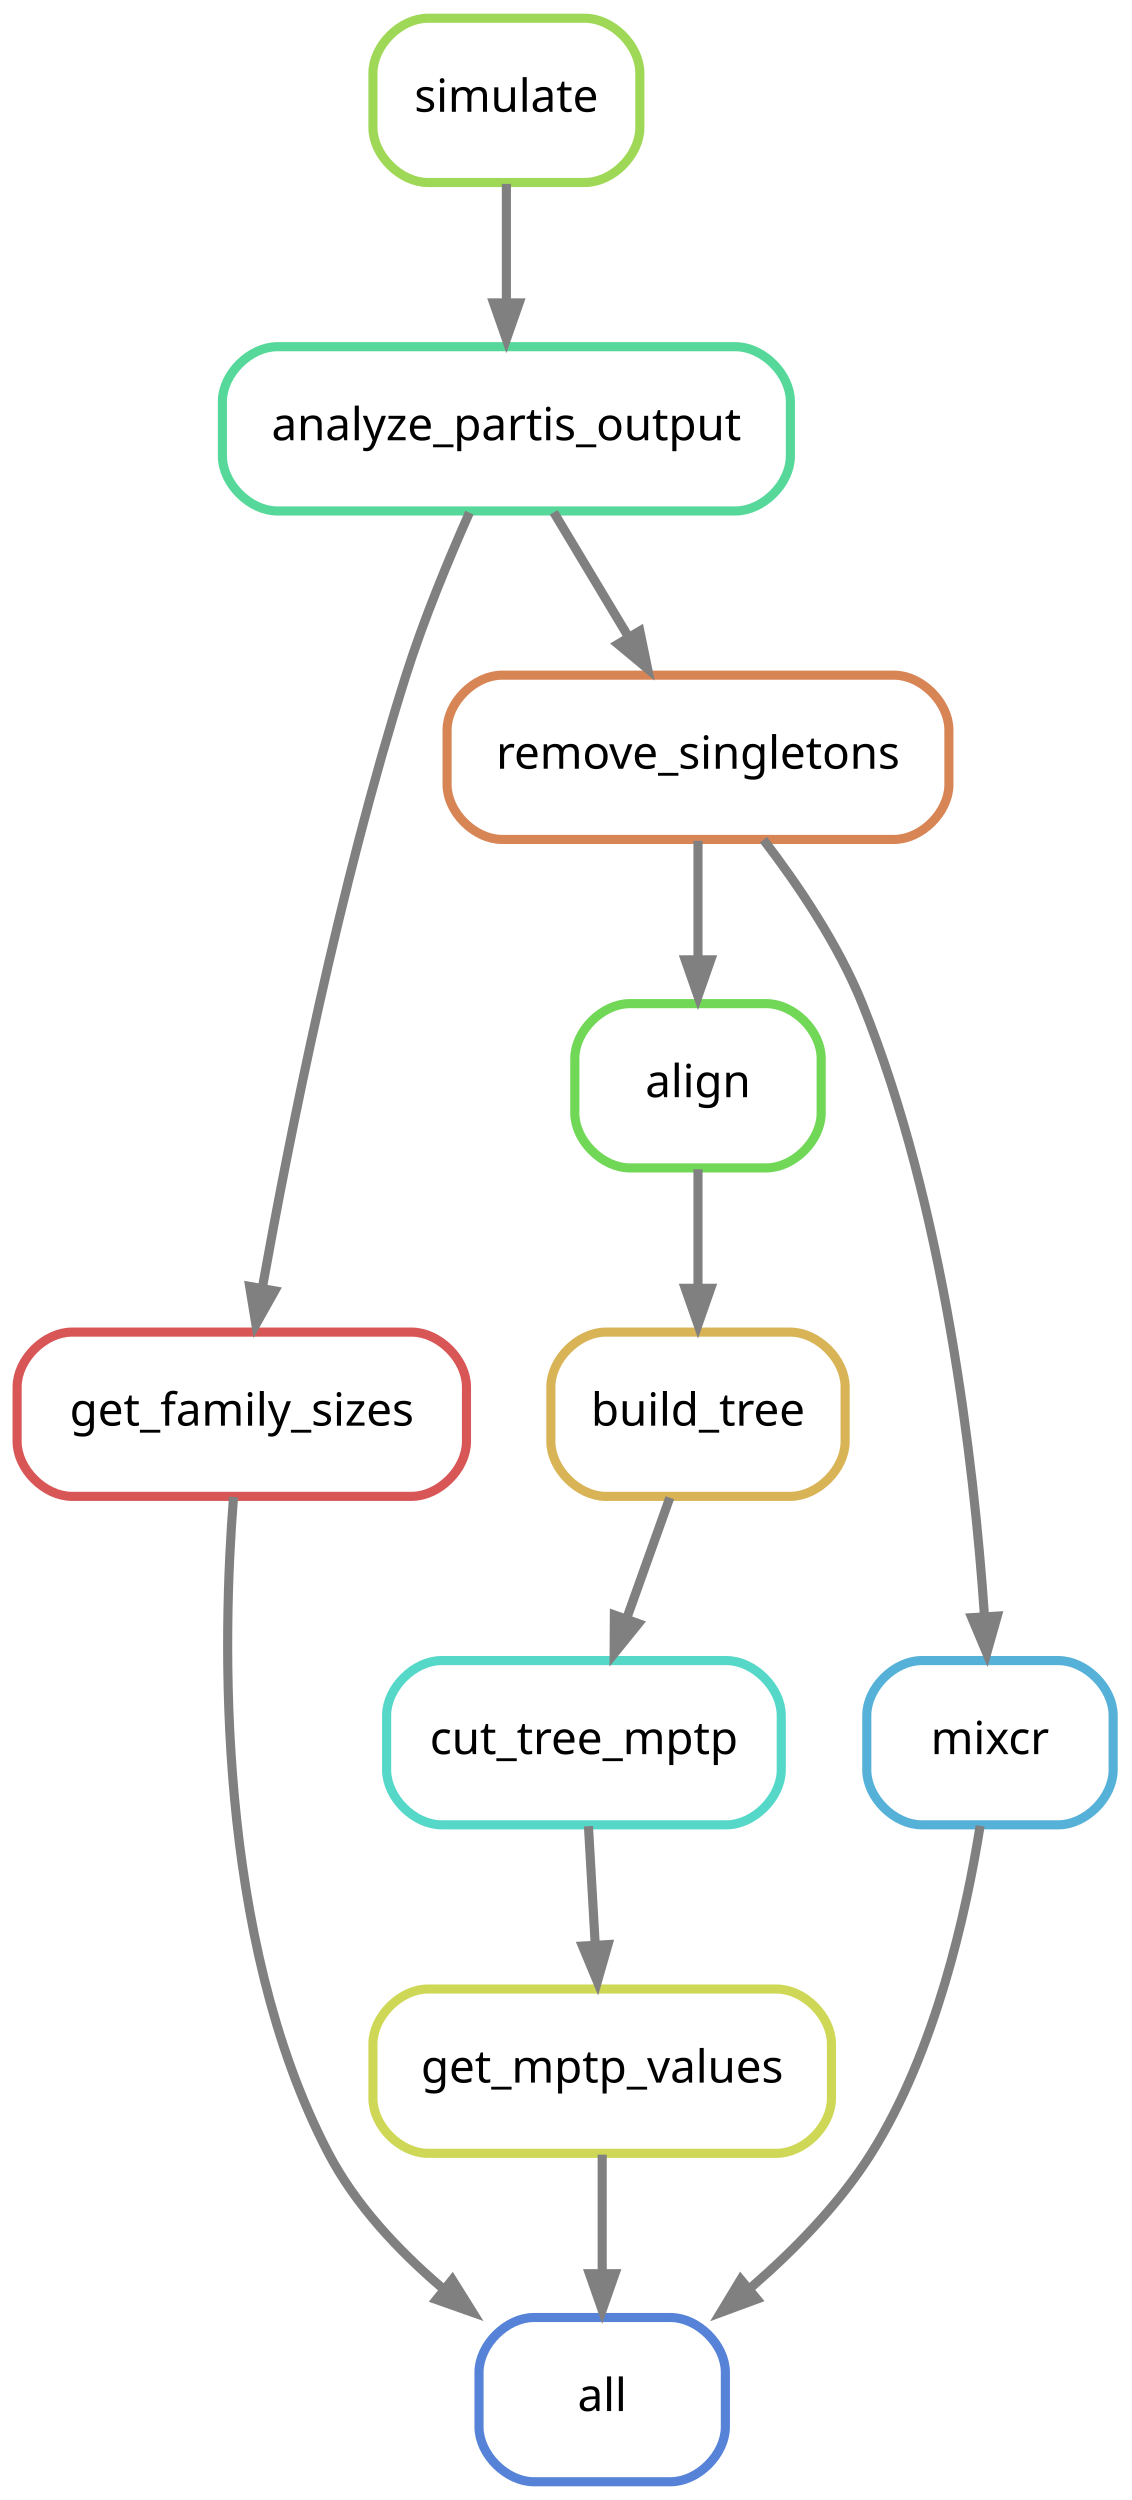
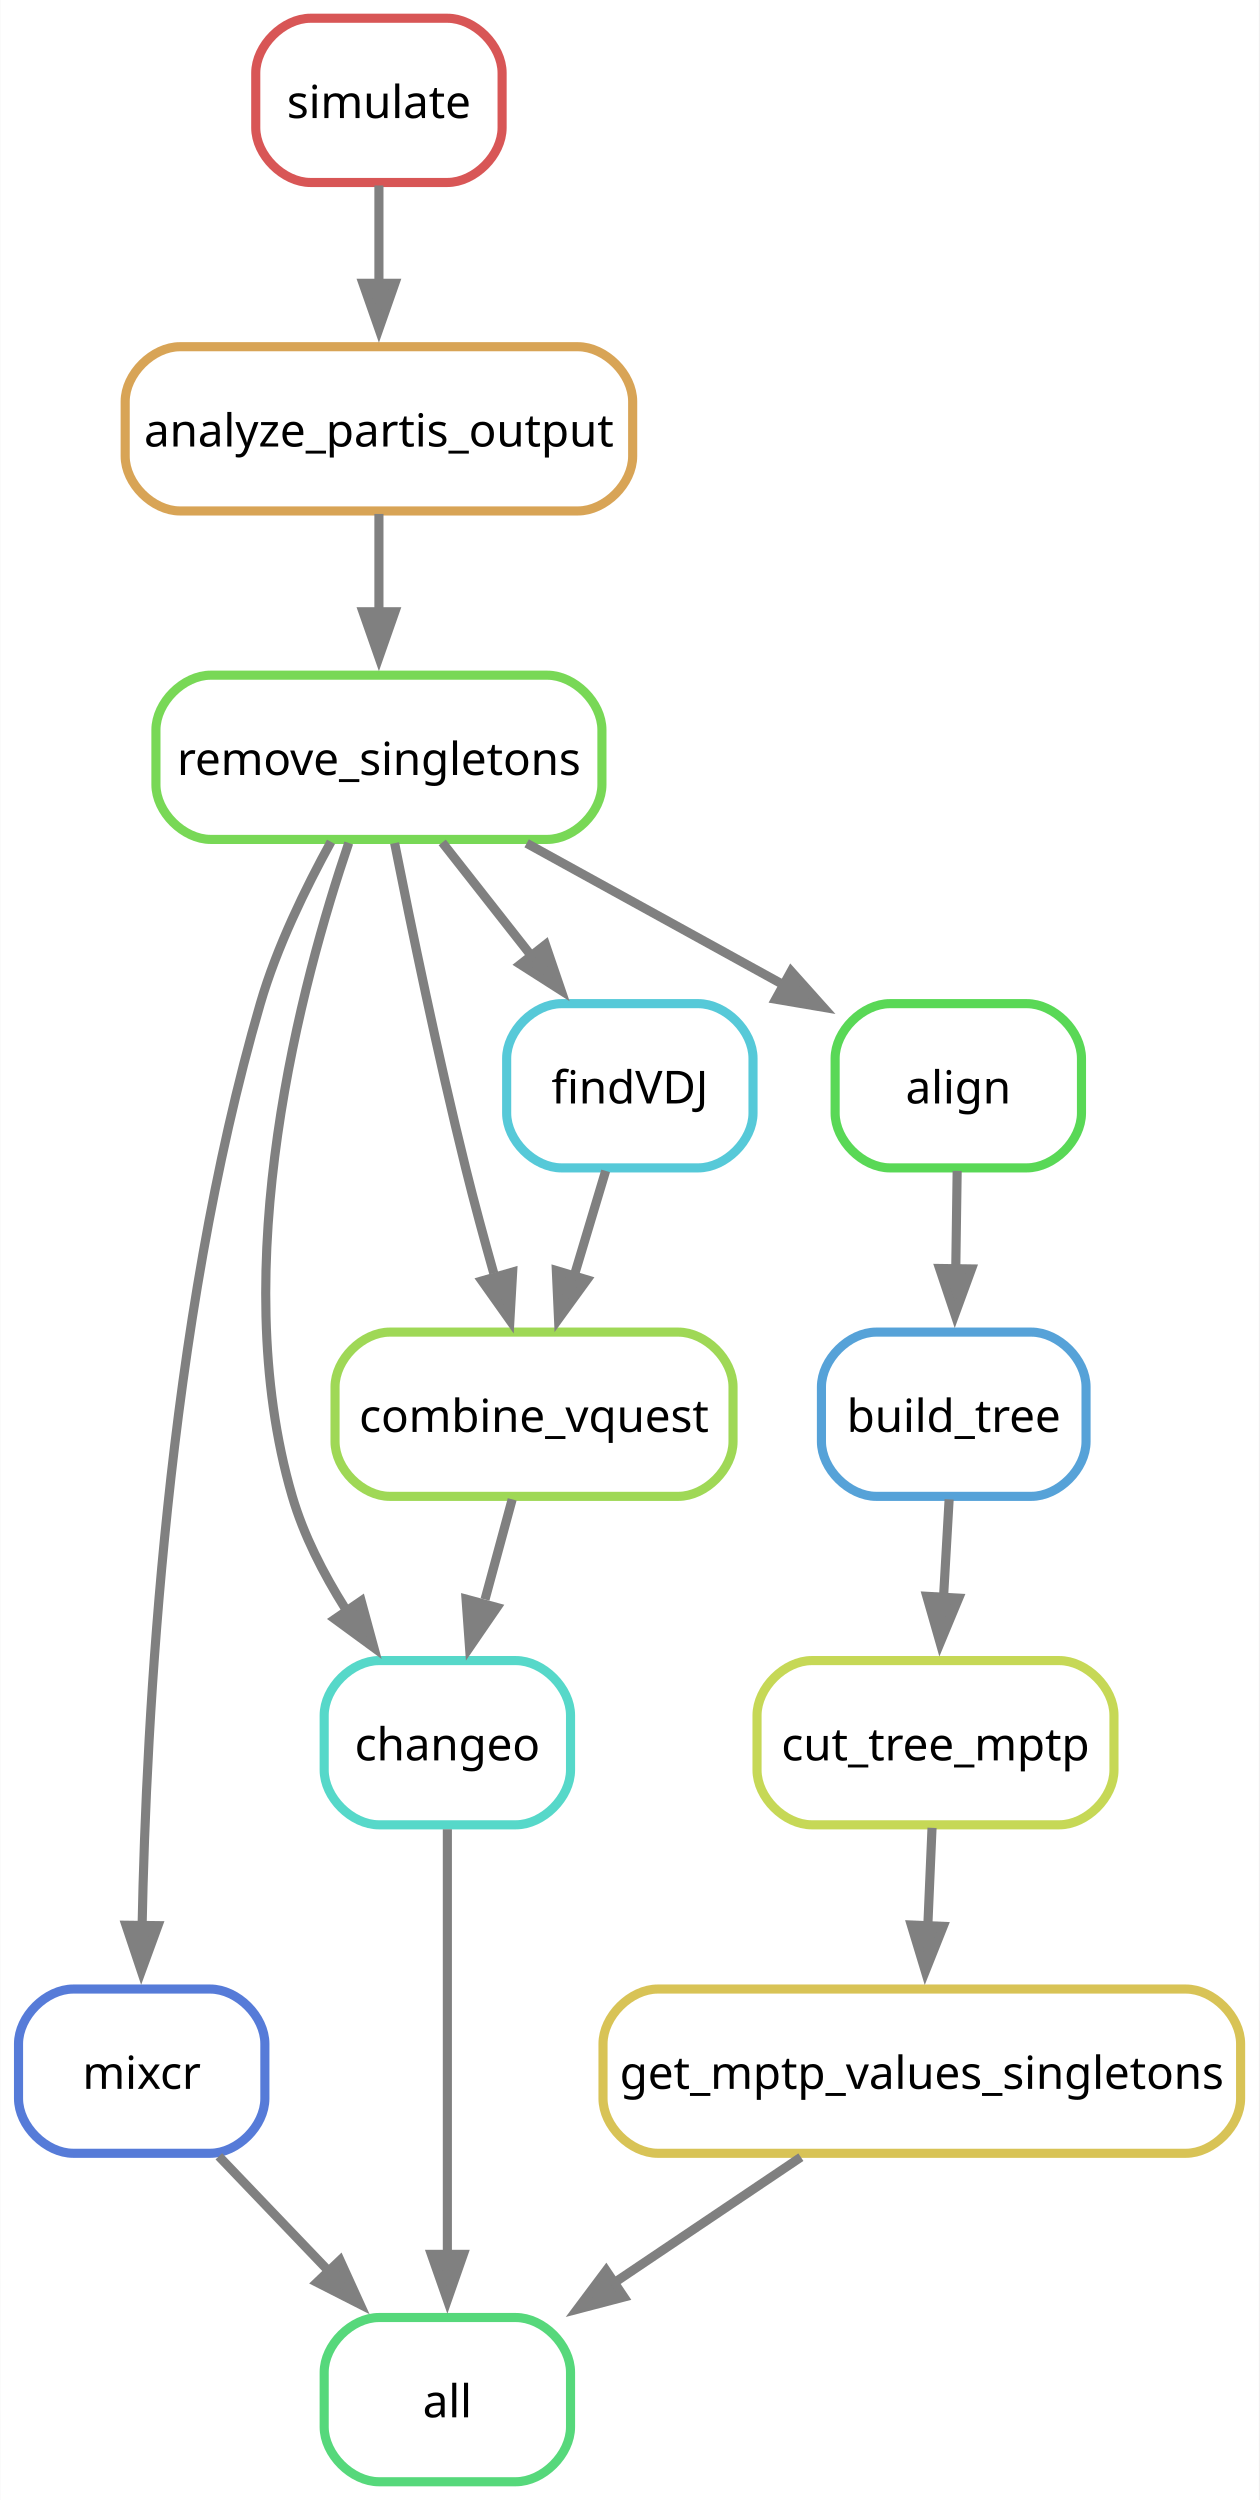
- <svg xmlns="http://www.w3.org/2000/svg" width="248pt" height="548pt" viewBox="0.00 0.00 248.00 548.00">
+ <svg xmlns="http://www.w3.org/2000/svg" width="276pt" height="548pt" viewBox="0.00 0.00 275.88 548.00">
  <g id="graph0" class="graph" transform="scale(1 1) rotate(0) translate(4 544)">
-     <polygon fill="white" stroke="white" points="-4,5 -4,-544 245,-544 245,5 -4,5" />
+     <polygon fill="white" stroke="none" points="-4,4 -4,-544 271.88,-544 271.88,4 -4,4" />
    <g id="node1" class="node">
-       <path fill="none" stroke="#5682d8" stroke-width="2" d="M143,-36C143,-36 113,-36 113,-36 107,-36 101,-30 101,-24 101,-24 101,-12 101,-12 101,-6 107,-0 113,-0 113,-0 143,-0 143,-0 149,-0 155,-6 155,-12 155,-12 155,-24 155,-24 155,-30 149,-36 143,-36" />
-       <text text-anchor="middle" x="128" y="-15.5" font-family="sans" font-size="10.00">all</text>
+       <path fill="none" stroke="#56d87b" stroke-width="2" d="M109,-36C109,-36 79,-36 79,-36 73,-36 67,-30 67,-24 67,-24 67,-12 67,-12 67,-6 73,0 79,0 79,0 109,0 109,0 115,0 121,-6 121,-12 121,-12 121,-24 121,-24 121,-30 115,-36 109,-36" />
+       <text text-anchor="middle" x="94" y="-14.12" font-family="sans" font-size="10.00">all</text>
    </g>
    <g id="node2" class="node">
-       <path fill="none" stroke="#d85656" stroke-width="2" d="M86.25,-252C86.25,-252 11.75,-252 11.75,-252 5.75,-252 -0.25,-246 -0.25,-240 -0.25,-240 -0.25,-228 -0.25,-228 -0.25,-222 5.75,-216 11.75,-216 11.75,-216 86.25,-216 86.25,-216 92.25,-216 98.25,-222 98.25,-228 98.25,-228 98.25,-240 98.25,-240 98.25,-246 92.25,-252 86.25,-252" />
-       <text text-anchor="middle" x="49" y="-231.5" font-family="sans" font-size="10.00">get_family_sizes</text>
+       <path fill="none" stroke="#567bd8" stroke-width="2" d="M42,-108C42,-108 12,-108 12,-108 6,-108 0,-102 0,-96 0,-96 0,-84 0,-84 0,-78 6,-72 12,-72 12,-72 42,-72 42,-72 48,-72 54,-78 54,-84 54,-84 54,-96 54,-96 54,-102 48,-108 42,-108" />
+       <text text-anchor="middle" x="27" y="-86.12" font-family="sans" font-size="10.00">mixcr</text>
+     </g>
+     <g id="edge3" class="edge">
+       <path fill="none" stroke="grey" stroke-width="2" d="M43.91,-71.34C51.23,-63.69 59.97,-54.56 68.08,-46.08" />
+       <polygon fill="grey" stroke="grey" stroke-width="2" points="70.48,-48.55 74.87,-38.9 65.42,-43.71 70.48,-48.55" />
+     </g>
+     <g id="node3" class="node">
+       <path fill="none" stroke="#78d856" stroke-width="2" d="M115.88,-396C115.88,-396 42.12,-396 42.12,-396 36.12,-396 30.12,-390 30.12,-384 30.12,-384 30.12,-372 30.12,-372 30.12,-366 36.12,-360 42.12,-360 42.12,-360 115.88,-360 115.88,-360 121.88,-360 127.88,-366 127.88,-372 127.88,-372 127.88,-384 127.88,-384 127.88,-390 121.88,-396 115.88,-396" />
+       <text text-anchor="middle" x="79" y="-374.12" font-family="sans" font-size="10.00">remove_singletons</text>
+     </g>
+     <g id="edge4" class="edge">
+       <path fill="none" stroke="grey" stroke-width="2" d="M68.49,-359.47C62.97,-349.43 56.61,-336.4 53,-324 32.5,-253.68 27.98,-167.09 27.09,-121.85" />
+       <polygon fill="grey" stroke="grey" stroke-width="2" points="30.56,-121.9 26.92,-111.94 23.56,-121.99 30.56,-121.9" />
+     </g>
+     <g id="node6" class="node">
+       <path fill="none" stroke="#56d8c9" stroke-width="2" d="M109,-180C109,-180 79,-180 79,-180 73,-180 67,-174 67,-168 67,-168 67,-156 67,-156 67,-150 73,-144 79,-144 79,-144 109,-144 109,-144 115,-144 121,-150 121,-156 121,-156 121,-168 121,-168 121,-174 115,-180 109,-180" />
+       <text text-anchor="middle" x="94" y="-158.12" font-family="sans" font-size="10.00">changeo</text>
+     </g>
+     <g id="edge8" class="edge">
+       <path fill="none" stroke="grey" stroke-width="2" d="M72.38,-359.22C62.16,-329.13 45.19,-266.51 60,-216 62.49,-207.5 66.81,-199.07 71.55,-191.52" />
+       <polygon fill="grey" stroke="grey" stroke-width="2" points="75.11,-193.07 77.89,-182.84 69.34,-189.1 75.11,-193.07" />
+     </g>
+     <g id="node7" class="node">
+       <path fill="none" stroke="#9fd856" stroke-width="2" d="M144.62,-252C144.62,-252 81.38,-252 81.38,-252 75.38,-252 69.38,-246 69.38,-240 69.38,-240 69.38,-228 69.38,-228 69.38,-222 75.38,-216 81.38,-216 81.38,-216 144.62,-216 144.62,-216 150.62,-216 156.62,-222 156.62,-228 156.62,-228 156.62,-240 156.62,-240 156.62,-246 150.62,-252 144.62,-252" />
+       <text text-anchor="middle" x="113" y="-230.12" font-family="sans" font-size="10.00">combine_vquest</text>
+     </g>
+     <g id="edge10" class="edge">
+       <path fill="none" stroke="grey" stroke-width="2" d="M82.44,-359.19C86.01,-341.17 91.92,-312.54 98,-288 99.86,-280.48 102.05,-272.42 104.17,-264.9" />
+       <polygon fill="grey" stroke="grey" stroke-width="2" points="108.31,-265.17 107.71,-254.59 101.58,-263.23 108.31,-265.17" />
+     </g>
+     <g id="node8" class="node">
+       <path fill="none" stroke="#56c9d8" stroke-width="2" d="M149,-324C149,-324 119,-324 119,-324 113,-324 107,-318 107,-312 107,-312 107,-300 107,-300 107,-294 113,-288 119,-288 119,-288 149,-288 149,-288 155,-288 161,-294 161,-300 161,-300 161,-312 161,-312 161,-318 155,-324 149,-324" />
+       <text text-anchor="middle" x="134" y="-302.12" font-family="sans" font-size="10.00">findVDJ</text>
+     </g>
+     <g id="edge11" class="edge">
+       <path fill="none" stroke="grey" stroke-width="2" d="M92.88,-359.34C98.7,-351.93 105.6,-343.14 112.08,-334.9" />
+       <polygon fill="grey" stroke="grey" stroke-width="2" points="115.51,-336.93 118.93,-326.9 110,-332.6 115.51,-336.93" />
+     </g>
+     <g id="node12" class="node">
+       <path fill="none" stroke="#59d856" stroke-width="2" d="M221,-324C221,-324 191,-324 191,-324 185,-324 179,-318 179,-312 179,-312 179,-300 179,-300 179,-294 185,-288 191,-288 191,-288 221,-288 221,-288 227,-288 233,-294 233,-300 233,-300 233,-312 233,-312 233,-318 227,-324 221,-324" />
+       <text text-anchor="middle" x="206" y="-302.12" font-family="sans" font-size="10.00">align</text>
+     </g>
+     <g id="edge15" class="edge">
+       <path fill="none" stroke="grey" stroke-width="2" d="M111.38,-359.15C128.38,-349.78 149.33,-338.23 167.2,-328.39" />
+       <polygon fill="grey" stroke="grey" stroke-width="2" points="169.35,-331.1 176.42,-323.2 165.97,-324.97 169.35,-331.1" />
+     </g>
+     <g id="node4" class="node">
+       <path fill="none" stroke="#d8a456" stroke-width="2" d="M122.62,-468C122.62,-468 35.38,-468 35.38,-468 29.38,-468 23.38,-462 23.38,-456 23.38,-456 23.38,-444 23.38,-444 23.38,-438 29.38,-432 35.38,-432 35.38,-432 122.62,-432 122.62,-432 128.62,-432 134.62,-438 134.62,-444 134.62,-444 134.62,-456 134.62,-456 134.62,-462 128.62,-468 122.62,-468" />
+       <text text-anchor="middle" x="79" y="-446.12" font-family="sans" font-size="10.00">analyze_partis_output</text>
+     </g>
+     <g id="edge5" class="edge">
+       <path fill="none" stroke="grey" stroke-width="2" d="M79,-431.34C79,-424.75 79,-417.08 79,-409.67" />
+       <polygon fill="grey" stroke="grey" stroke-width="2" points="82.5,-409.9 79,-399.9 75.5,-409.9 82.5,-409.9" />
+     </g>
+     <g id="node5" class="node">
+       <path fill="none" stroke="#d85656" stroke-width="2" d="M94,-540C94,-540 64,-540 64,-540 58,-540 52,-534 52,-528 52,-528 52,-516 52,-516 52,-510 58,-504 64,-504 64,-504 94,-504 94,-504 100,-504 106,-510 106,-516 106,-516 106,-528 106,-528 106,-534 100,-540 94,-540" />
+       <text text-anchor="middle" x="79" y="-518.12" font-family="sans" font-size="10.00">simulate</text>
+     </g>
+     <g id="edge6" class="edge">
+       <path fill="none" stroke="grey" stroke-width="2" d="M79,-503.34C79,-496.75 79,-489.08 79,-481.67" />
+       <polygon fill="grey" stroke="grey" stroke-width="2" points="82.5,-481.9 79,-471.9 75.5,-481.9 82.5,-481.9" />
+     </g>
+     <g id="edge1" class="edge">
+       <path fill="none" stroke="grey" stroke-width="2" d="M94,-143.02C94,-119.54 94,-78.11 94,-49.64" />
+       <polygon fill="grey" stroke="grey" stroke-width="2" points="97.5,-49.84 94,-39.84 90.5,-49.84 97.5,-49.84" />
+     </g>
+     <g id="edge7" class="edge">
+       <path fill="none" stroke="grey" stroke-width="2" d="M108.21,-215.34C106.4,-208.67 104.28,-200.89 102.25,-193.39" />
+       <polygon fill="grey" stroke="grey" stroke-width="2" points="104.86,-191.64 98.86,-182.9 98.1,-193.47 104.86,-191.64" />
+     </g>
+     <g id="edge9" class="edge">
+       <path fill="none" stroke="grey" stroke-width="2" d="M128.7,-287.34C126.68,-280.59 124.31,-272.69 122.03,-265.11" />
+       <polygon fill="grey" stroke="grey" stroke-width="2" points="124.6,-263.47 118.37,-254.9 117.89,-265.49 124.6,-263.47" />
+     </g>
+     <g id="node9" class="node">
+       <path fill="none" stroke="#d8c356" stroke-width="2" d="M255.88,-108C255.88,-108 140.12,-108 140.12,-108 134.12,-108 128.12,-102 128.12,-96 128.12,-96 128.12,-84 128.12,-84 128.12,-78 134.12,-72 140.12,-72 140.12,-72 255.88,-72 255.88,-72 261.88,-72 267.88,-78 267.88,-84 267.88,-84 267.88,-96 267.88,-96 267.88,-102 261.88,-108 255.88,-108" />
+       <text text-anchor="middle" x="198" y="-86.12" font-family="sans" font-size="10.00">get_mptp_values_singletons</text>
    </g>
    <g id="edge2" class="edge">
-       <path fill="none" stroke="grey" stroke-width="2" d="M47.191,-215.861C44.743,-185.113 43.194,-119.374 68,-72 73.893,-60.745 83.227,-50.771 92.794,-42.597" />
-       <polygon fill="grey" stroke="grey" points="95.202,-45.153 100.814,-36.166 90.823,-39.691 95.202,-45.153" />
-     </g>
-     <g id="node3" class="node">
-       <path fill="none" stroke="#56d89a" stroke-width="2" d="M157.25,-468C157.25,-468 56.75,-468 56.75,-468 50.75,-468 44.75,-462 44.75,-456 44.75,-456 44.75,-444 44.75,-444 44.75,-438 50.75,-432 56.75,-432 56.75,-432 157.25,-432 157.25,-432 163.25,-432 169.25,-438 169.25,-444 169.25,-444 169.25,-456 169.25,-456 169.25,-462 163.25,-468 157.25,-468" />
-       <text text-anchor="middle" x="107" y="-447.5" font-family="sans" font-size="10.00">analyze_partis_output</text>
-     </g>
-     <g id="edge4" class="edge">
-       <path fill="none" stroke="grey" stroke-width="2" d="M98.888,-431.618C94.35,-421.407 88.85,-408.157 85,-396 70.393,-349.88 59.39,-294.532 53.593,-262.21" />
-       <polygon fill="grey" stroke="grey" points="57.008,-261.421 51.829,-252.178 50.114,-262.633 57.008,-261.421" />
-     </g>
-     <g id="node9" class="node">
-       <path fill="none" stroke="#d88556" stroke-width="2" d="M192,-396C192,-396 106,-396 106,-396 100,-396 94,-390 94,-384 94,-384 94,-372 94,-372 94,-366 100,-360 106,-360 106,-360 192,-360 192,-360 198,-360 204,-366 204,-372 204,-372 204,-384 204,-384 204,-390 198,-396 192,-396" />
-       <text text-anchor="middle" x="149" y="-375.5" font-family="sans" font-size="10.00">remove_singletons</text>
-     </g>
-     <g id="edge10" class="edge">
-       <path fill="none" stroke="grey" stroke-width="2" d="M117.382,-431.697C122.265,-423.559 128.187,-413.689 133.579,-404.701" />
-       <polygon fill="grey" stroke="grey" points="136.594,-406.48 138.737,-396.104 130.591,-402.879 136.594,-406.48" />
-     </g>
-     <g id="node4" class="node">
-       <path fill="none" stroke="#9fd856" stroke-width="2" d="M124.25,-540C124.25,-540 89.75,-540 89.75,-540 83.75,-540 77.75,-534 77.75,-528 77.75,-528 77.75,-516 77.75,-516 77.75,-510 83.75,-504 89.75,-504 89.75,-504 124.25,-504 124.25,-504 130.25,-504 136.25,-510 136.25,-516 136.25,-516 136.25,-528 136.25,-528 136.25,-534 130.25,-540 124.25,-540" />
-       <text text-anchor="middle" x="107" y="-519.5" font-family="sans" font-size="10.00">simulate</text>
-     </g>
-     <g id="edge5" class="edge">
-       <path fill="none" stroke="grey" stroke-width="2" d="M107,-503.697C107,-495.983 107,-486.712 107,-478.112" />
-       <polygon fill="grey" stroke="grey" points="110.5,-478.104 107,-468.104 103.5,-478.104 110.5,-478.104" />
-     </g>
-     <g id="node5" class="node">
-       <path fill="none" stroke="#ced856" stroke-width="2" d="M166.25,-108C166.25,-108 89.75,-108 89.75,-108 83.75,-108 77.75,-102 77.75,-96 77.75,-96 77.75,-84 77.75,-84 77.75,-78 83.75,-72 89.75,-72 89.75,-72 166.25,-72 166.25,-72 172.25,-72 178.25,-78 178.25,-84 178.25,-84 178.25,-96 178.25,-96 178.25,-102 172.25,-108 166.25,-108" />
-       <text text-anchor="middle" x="128" y="-87.5" font-family="sans" font-size="10.00">get_mptp_values</text>
-     </g>
-     <g id="edge1" class="edge">
-       <path fill="none" stroke="grey" stroke-width="2" d="M128,-71.697C128,-63.983 128,-54.712 128,-46.112" />
-       <polygon fill="grey" stroke="grey" points="131.5,-46.104 128,-36.104 124.5,-46.104 131.5,-46.104" />
-     </g>
-     <g id="node6" class="node">
-       <path fill="none" stroke="#56d8c9" stroke-width="2" d="M155.25,-180C155.25,-180 92.75,-180 92.75,-180 86.75,-180 80.75,-174 80.75,-168 80.75,-168 80.75,-156 80.75,-156 80.75,-150 86.75,-144 92.75,-144 92.75,-144 155.25,-144 155.25,-144 161.25,-144 167.25,-150 167.25,-156 167.25,-156 167.25,-168 167.25,-168 167.25,-174 161.25,-180 155.25,-180" />
-       <text text-anchor="middle" x="124" y="-159.5" font-family="sans" font-size="10.00">cut_tree_mptp</text>
-     </g>
-     <g id="edge6" class="edge">
-       <path fill="none" stroke="grey" stroke-width="2" d="M124.989,-143.697C125.43,-135.983 125.959,-126.712 126.451,-118.112" />
-       <polygon fill="grey" stroke="grey" points="129.946,-118.288 127.023,-108.104 122.958,-117.888 129.946,-118.288" />
-     </g>
-     <g id="node7" class="node">
-       <path fill="none" stroke="#d8b456" stroke-width="2" d="M169.25,-252C169.25,-252 128.75,-252 128.75,-252 122.75,-252 116.75,-246 116.75,-240 116.75,-240 116.75,-228 116.75,-228 116.75,-222 122.75,-216 128.75,-216 128.75,-216 169.25,-216 169.25,-216 175.25,-216 181.25,-222 181.25,-228 181.25,-228 181.25,-240 181.25,-240 181.25,-246 175.25,-252 169.25,-252" />
-       <text text-anchor="middle" x="149" y="-231.5" font-family="sans" font-size="10.00">build_tree</text>
-     </g>
-     <g id="edge7" class="edge">
-       <path fill="none" stroke="grey" stroke-width="2" d="M142.82,-215.697C140.005,-207.813 136.609,-198.304 133.481,-189.546" />
-       <polygon fill="grey" stroke="grey" points="136.768,-188.345 130.109,-180.104 130.176,-190.699 136.768,-188.345" />
-     </g>
-     <g id="node8" class="node">
-       <path fill="none" stroke="#70d856" stroke-width="2" d="M164,-324C164,-324 134,-324 134,-324 128,-324 122,-318 122,-312 122,-312 122,-300 122,-300 122,-294 128,-288 134,-288 134,-288 164,-288 164,-288 170,-288 176,-294 176,-300 176,-300 176,-312 176,-312 176,-318 170,-324 164,-324" />
-       <text text-anchor="middle" x="149" y="-303.5" font-family="sans" font-size="10.00">align</text>
-     </g>
-     <g id="edge8" class="edge">
-       <path fill="none" stroke="grey" stroke-width="2" d="M149,-287.697C149,-279.983 149,-270.712 149,-262.112" />
-       <polygon fill="grey" stroke="grey" points="152.5,-262.104 149,-252.104 145.5,-262.104 152.5,-262.104" />
-     </g>
-     <g id="edge9" class="edge">
-       <path fill="none" stroke="grey" stroke-width="2" d="M149,-359.697C149,-351.983 149,-342.712 149,-334.112" />
-       <polygon fill="grey" stroke="grey" points="152.5,-334.104 149,-324.104 145.5,-334.104 152.5,-334.104" />
+       <path fill="none" stroke="grey" stroke-width="2" d="M171.49,-71.15C159.26,-62.93 144.54,-53.02 131.23,-44.06" />
+       <polygon fill="grey" stroke="grey" stroke-width="2" points="132.71,-40.49 122.46,-37.81 128.81,-46.3 132.71,-40.49" />
    </g>
    <g id="node10" class="node">
-       <path fill="none" stroke="#56b1d8" stroke-width="2" d="M228,-180C228,-180 198,-180 198,-180 192,-180 186,-174 186,-168 186,-168 186,-156 186,-156 186,-150 192,-144 198,-144 198,-144 228,-144 228,-144 234,-144 240,-150 240,-156 240,-156 240,-168 240,-168 240,-174 234,-180 228,-180" />
-       <text text-anchor="middle" x="213" y="-159.5" font-family="sans" font-size="10.00">mixcr</text>
+       <path fill="none" stroke="#c6d856" stroke-width="2" d="M228.12,-180C228.12,-180 173.88,-180 173.88,-180 167.88,-180 161.88,-174 161.88,-168 161.88,-168 161.88,-156 161.88,-156 161.88,-150 167.88,-144 173.88,-144 173.88,-144 228.12,-144 228.12,-144 234.12,-144 240.12,-150 240.12,-156 240.12,-156 240.12,-168 240.12,-168 240.12,-174 234.12,-180 228.12,-180" />
+       <text text-anchor="middle" x="201" y="-158.12" font-family="sans" font-size="10.00">cut_tree_mptp</text>
    </g>
-     <g id="edge11" class="edge">
-       <path fill="none" stroke="grey" stroke-width="2" d="M163.356,-359.93C170.941,-350.035 179.744,-336.992 185,-324 203.067,-279.341 209.485,-223.092 211.759,-190.277" />
-       <polygon fill="grey" stroke="grey" points="215.265,-190.292 212.382,-180.097 208.278,-189.864 215.265,-190.292" />
+     <g id="edge12" class="edge">
+       <path fill="none" stroke="grey" stroke-width="2" d="M200.24,-143.34C199.96,-136.75 199.63,-129.08 199.31,-121.67" />
+       <polygon fill="grey" stroke="grey" stroke-width="2" points="202.69,-121.74 198.77,-111.9 195.7,-122.04 202.69,-121.74" />
    </g>
-     <g id="edge3" class="edge">
-       <path fill="none" stroke="grey" stroke-width="2" d="M210.841,-143.78C207.856,-124.955 201.144,-94.481 187,-72 180.126,-61.074 170.374,-51.043 160.774,-42.716" />
-       <polygon fill="grey" stroke="grey" points="162.751,-39.81 152.812,-36.14 158.294,-45.207 162.751,-39.81" />
+     <g id="node11" class="node">
+       <path fill="none" stroke="#56a2d8" stroke-width="2" d="M222,-252C222,-252 188,-252 188,-252 182,-252 176,-246 176,-240 176,-240 176,-228 176,-228 176,-222 182,-216 188,-216 188,-216 222,-216 222,-216 228,-216 234,-222 234,-228 234,-228 234,-240 234,-240 234,-246 228,-252 222,-252" />
+       <text text-anchor="middle" x="205" y="-230.12" font-family="sans" font-size="10.00">build_tree</text>
+     </g>
+     <g id="edge13" class="edge">
+       <path fill="none" stroke="grey" stroke-width="2" d="M203.99,-215.34C203.61,-208.75 203.18,-201.08 202.75,-193.67" />
+       <polygon fill="grey" stroke="grey" stroke-width="2" points="206.09,-193.69 202.02,-183.9 199.1,-194.09 206.09,-193.69" />
+     </g>
+     <g id="edge14" class="edge">
+       <path fill="none" stroke="grey" stroke-width="2" d="M205.75,-287.34C205.65,-280.75 205.54,-273.08 205.44,-265.67" />
+       <polygon fill="grey" stroke="grey" stroke-width="2" points="208.9,-265.85 205.26,-255.9 201.9,-265.95 208.9,-265.85" />
    </g>
  </g>
</svg>
